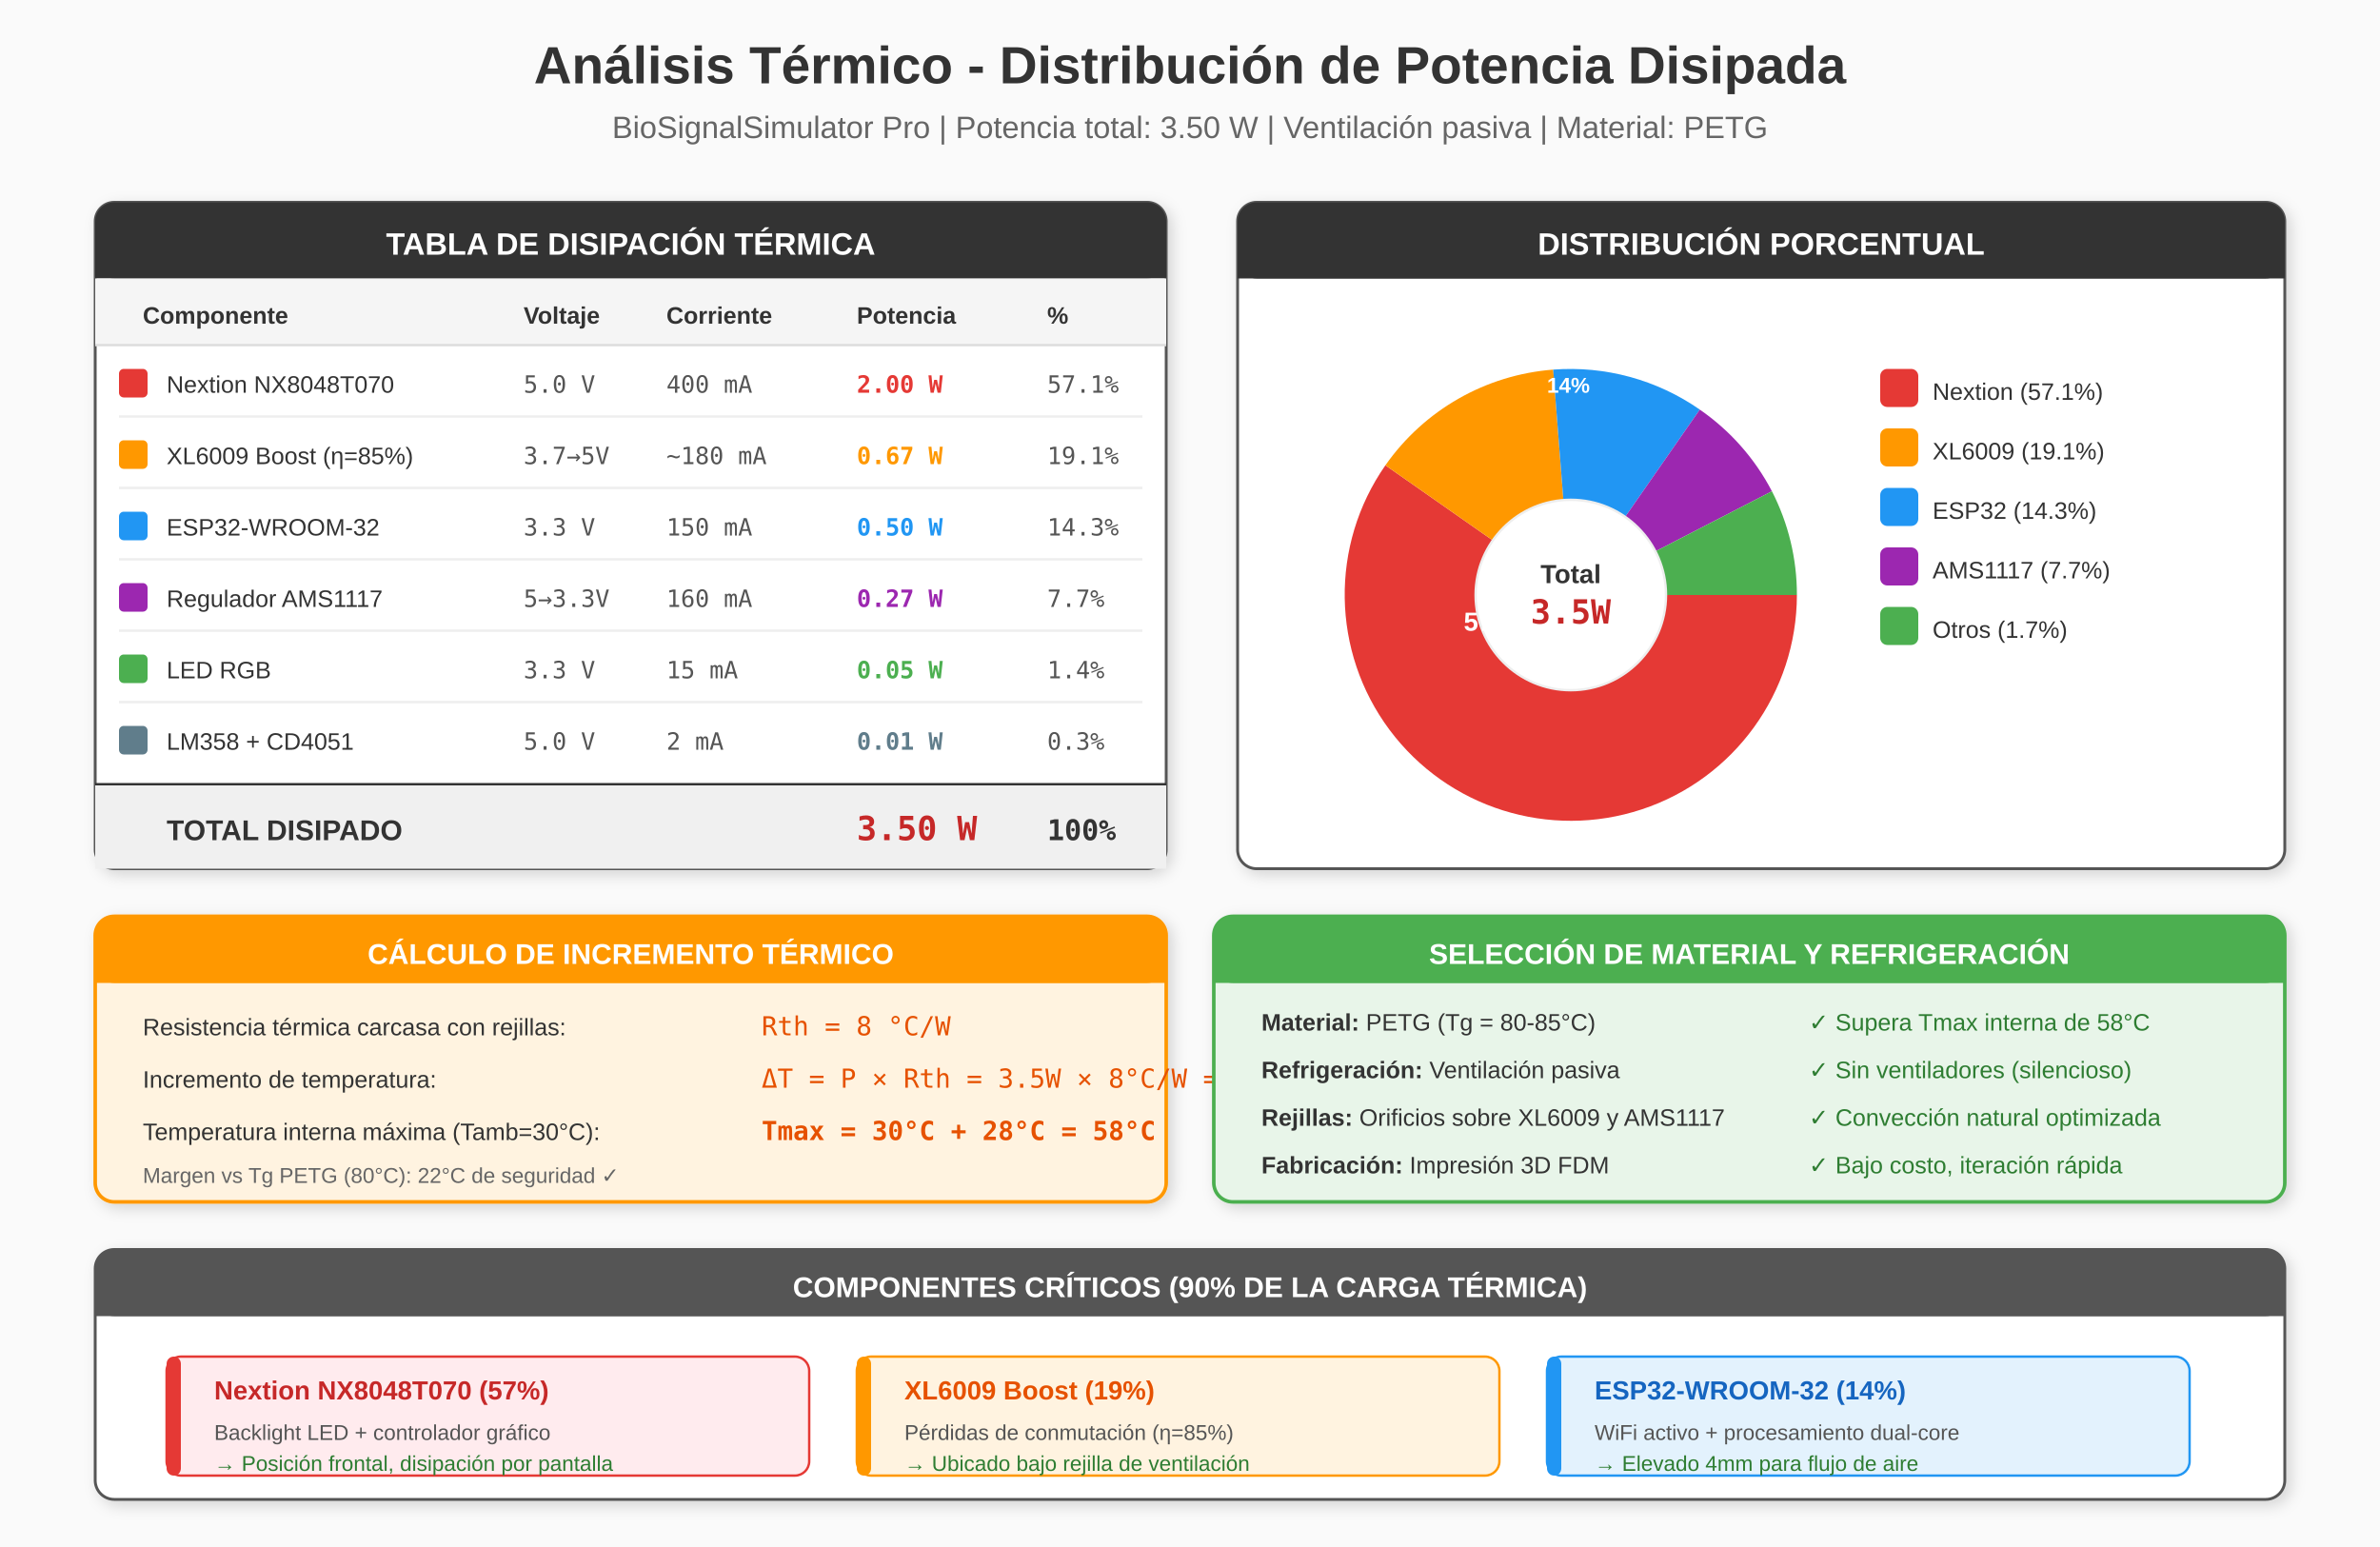
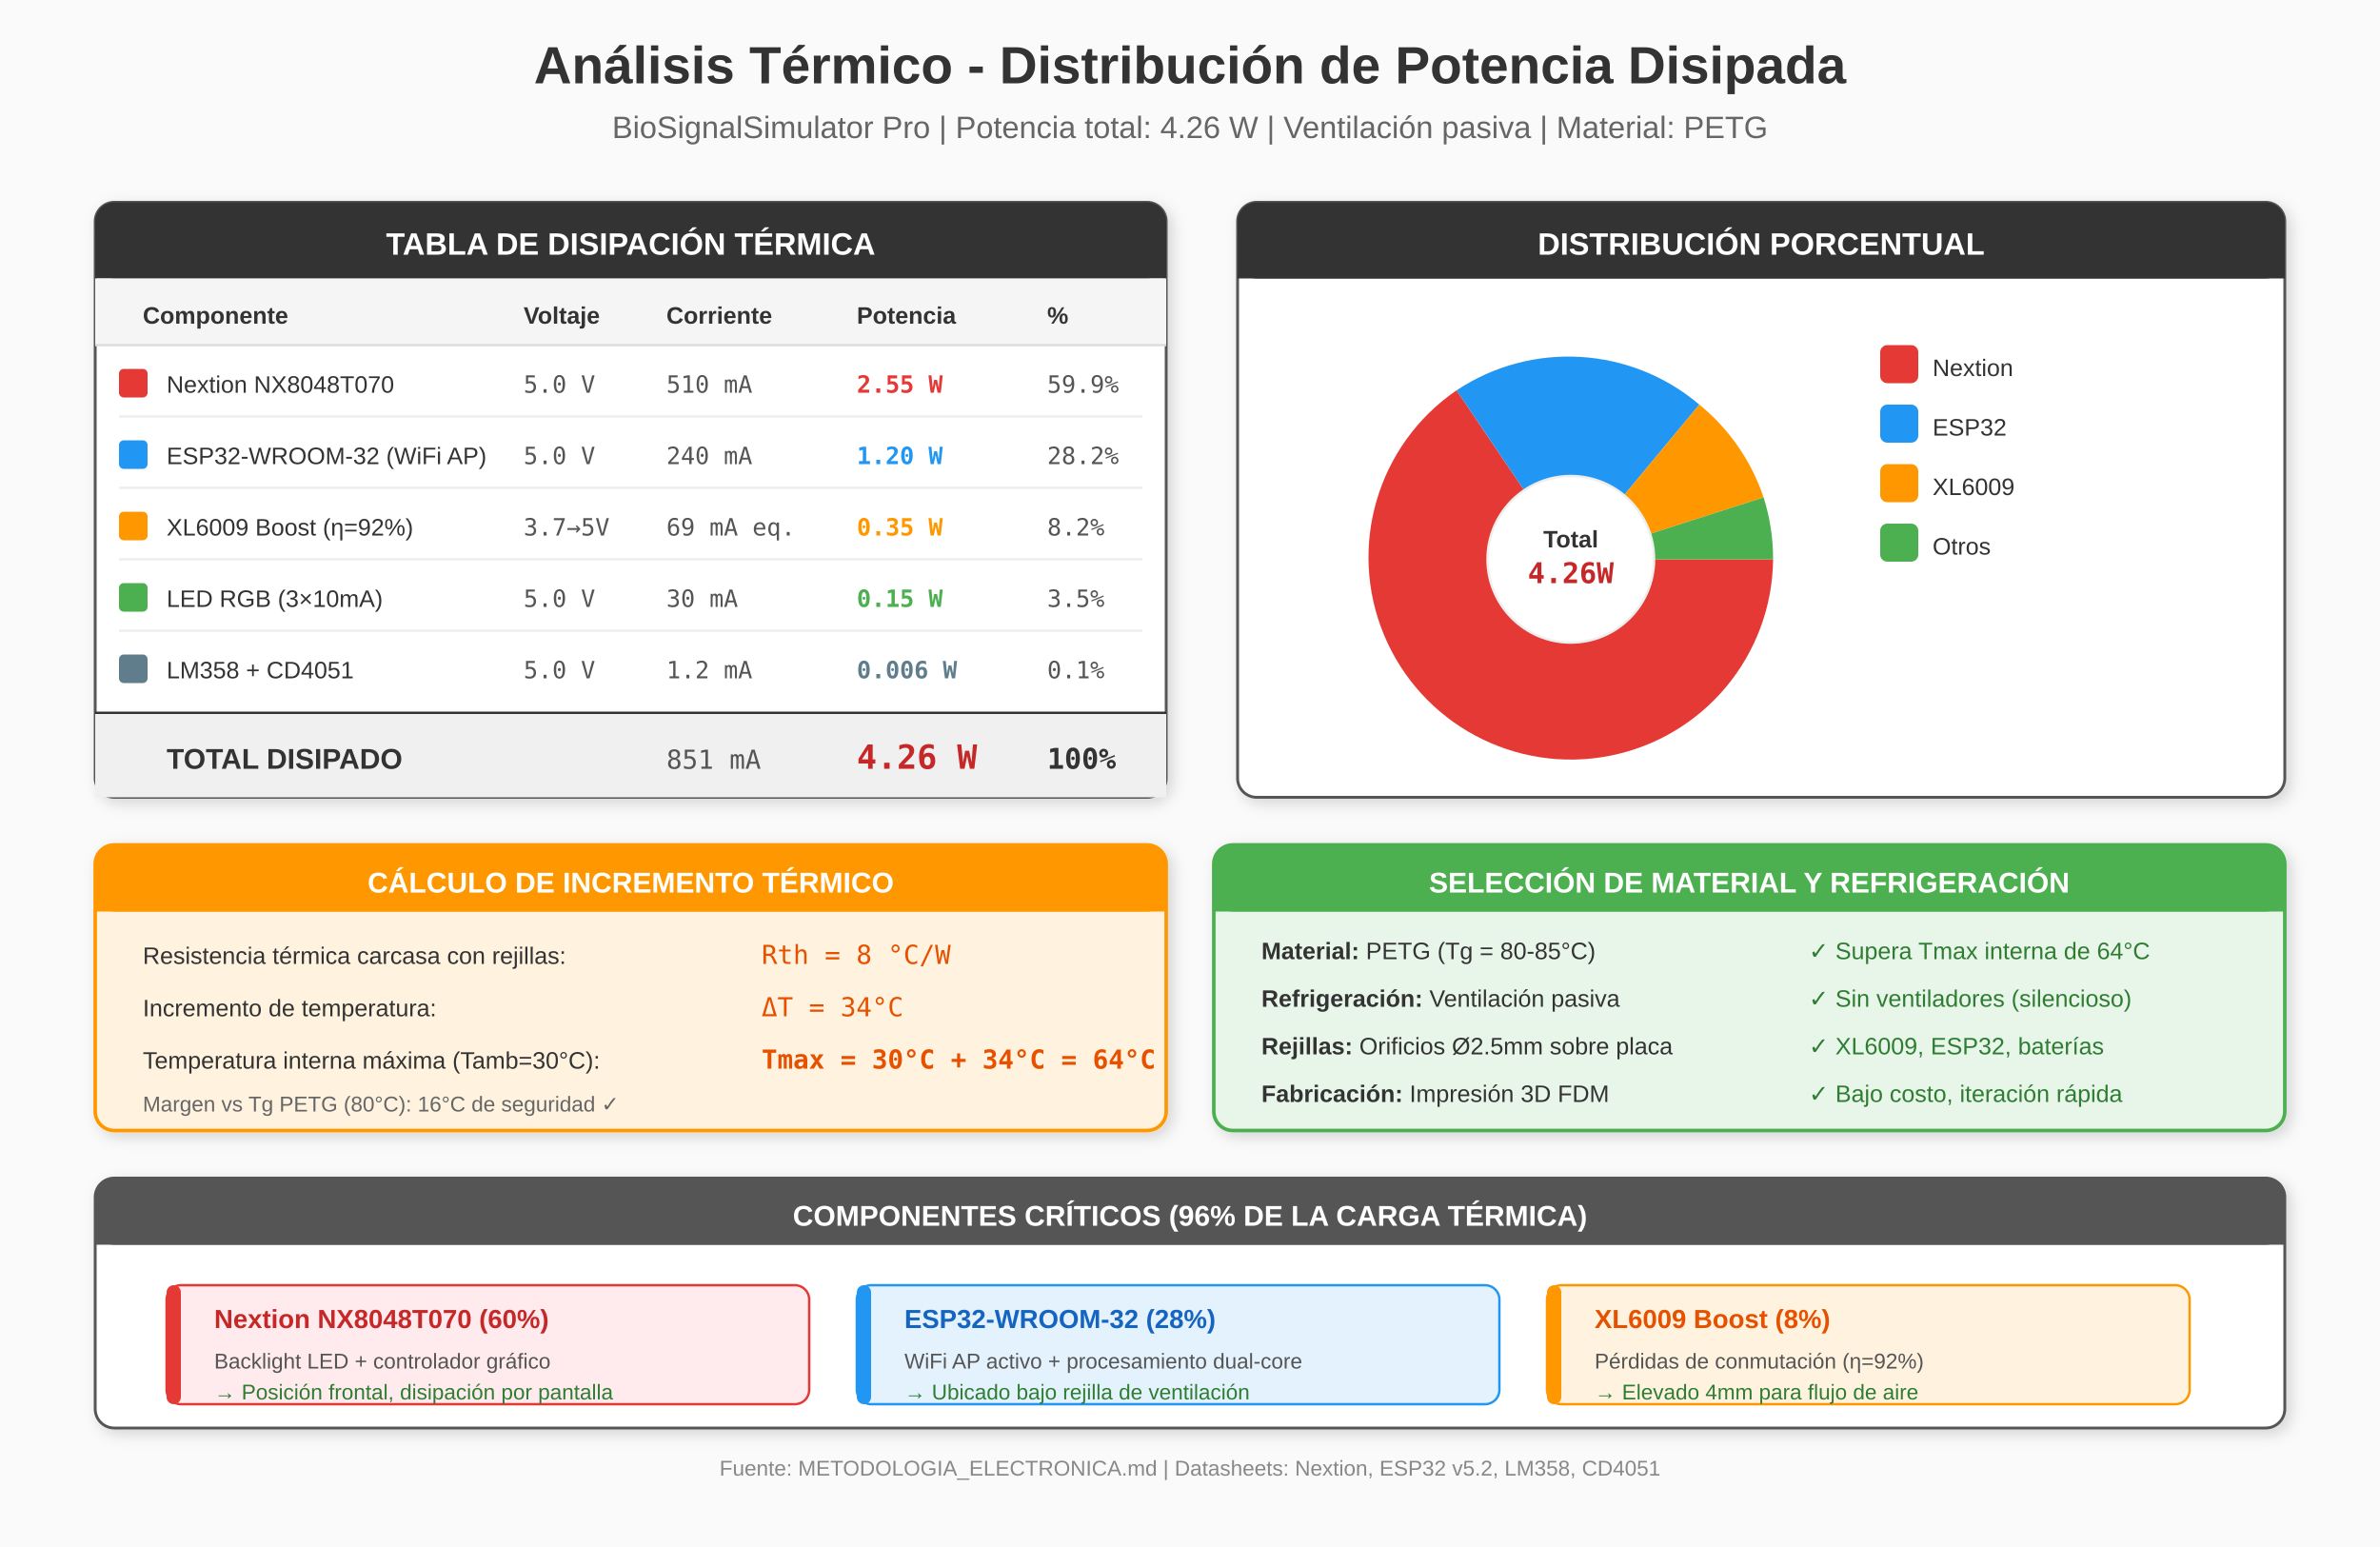
<svg xmlns="http://www.w3.org/2000/svg" viewBox="0 0 1000 650" width="1000" height="650">
  <defs>
    <filter id="shadow" x="-10%" y="-10%" width="120%" height="120%">
      <feDropShadow dx="2" dy="2" stdDeviation="3" flood-opacity="0.15" />
    </filter>
  </defs>
  <rect width="1000" height="650" fill="#fafafa" />
  <text x="500" y="35" font-family="Segoe UI, Arial" font-size="22" font-weight="bold" fill="#333" text-anchor="middle">
    Análisis Térmico - Distribución de Potencia Disipada
  </text>
  <text x="500" y="58" font-family="Segoe UI, Arial" font-size="13" fill="#666" text-anchor="middle">
-     BioSignalSimulator Pro | Potencia total: 3.50 W | Ventilación pasiva | Material: PETG
+     BioSignalSimulator Pro | Potencia total: 4.26 W | Ventilación pasiva | Material: PETG
  </text>
  <g transform="translate(40, 85)">
-     <rect x="0" y="0" width="450" height="280" rx="8" fill="white" stroke="#555" stroke-width="1.2" filter="url(#shadow)" />
+     <rect x="0" y="0" width="450" height="250" rx="8" fill="white" stroke="#555" stroke-width="1.2" filter="url(#shadow)" />
    <rect x="0" y="0" width="450" height="32" rx="8" fill="#333" />
    <rect x="0" y="20" width="450" height="12" fill="#333" />
    <text x="225" y="22" font-family="Segoe UI, Arial" font-size="13" font-weight="bold" fill="white" text-anchor="middle">
      TABLA DE DISIPACIÓN TÉRMICA
    </text>
    <rect x="0" y="32" width="450" height="28" fill="#f5f5f5" />
    <text x="20" y="51" font-family="Segoe UI, Arial" font-size="10" font-weight="bold" fill="#333">Componente</text>
    <text x="180" y="51" font-family="Segoe UI, Arial" font-size="10" font-weight="bold" fill="#333">Voltaje</text>
    <text x="240" y="51" font-family="Segoe UI, Arial" font-size="10" font-weight="bold" fill="#333">Corriente</text>
    <text x="320" y="51" font-family="Segoe UI, Arial" font-size="10" font-weight="bold" fill="#333">Potencia</text>
    <text x="400" y="51" font-family="Segoe UI, Arial" font-size="10" font-weight="bold" fill="#333">%</text>
    <line x1="0" y1="60" x2="450" y2="60" stroke="#ddd" stroke-width="1" />
    <rect x="10" y="70" width="12" height="12" rx="2" fill="#e53935" />
    <text x="30" y="80" font-family="Segoe UI, Arial" font-size="10" fill="#333">Nextion NX8048T070</text>
    <text x="180" y="80" font-family="Consolas, monospace" font-size="10" fill="#555">5.0 V</text>
-     <text x="240" y="80" font-family="Consolas, monospace" font-size="10" fill="#555">400 mA</text>
-     <text x="320" y="80" font-family="Consolas, monospace" font-size="10" font-weight="bold" fill="#e53935">2.00 W</text>
-     <text x="400" y="80" font-family="Consolas, monospace" font-size="10" fill="#555">57.1%</text>
+     <text x="240" y="80" font-family="Consolas, monospace" font-size="10" fill="#555">510 mA</text>
+     <text x="320" y="80" font-family="Consolas, monospace" font-size="10" font-weight="bold" fill="#e53935">2.55 W</text>
+     <text x="400" y="80" font-family="Consolas, monospace" font-size="10" fill="#555">59.9%</text>
    <line x1="10" y1="90" x2="440" y2="90" stroke="#eee" stroke-width="1" />
-     <rect x="10" y="100" width="12" height="12" rx="2" fill="#FF9800" />
-     <text x="30" y="110" font-family="Segoe UI, Arial" font-size="10" fill="#333">XL6009 Boost (η=85%)</text>
-     <text x="180" y="110" font-family="Consolas, monospace" font-size="10" fill="#555">3.7→5V</text>
-     <text x="240" y="110" font-family="Consolas, monospace" font-size="10" fill="#555">~180 mA</text>
-     <text x="320" y="110" font-family="Consolas, monospace" font-size="10" font-weight="bold" fill="#FF9800">0.67 W</text>
-     <text x="400" y="110" font-family="Consolas, monospace" font-size="10" fill="#555">19.1%</text>
+     <rect x="10" y="100" width="12" height="12" rx="2" fill="#2196F3" />
+     <text x="30" y="110" font-family="Segoe UI, Arial" font-size="10" fill="#333">ESP32-WROOM-32 (WiFi AP)</text>
+     <text x="180" y="110" font-family="Consolas, monospace" font-size="10" fill="#555">5.0 V</text>
+     <text x="240" y="110" font-family="Consolas, monospace" font-size="10" fill="#555">240 mA</text>
+     <text x="320" y="110" font-family="Consolas, monospace" font-size="10" font-weight="bold" fill="#2196F3">1.20 W</text>
+     <text x="400" y="110" font-family="Consolas, monospace" font-size="10" fill="#555">28.2%</text>
    <line x1="10" y1="120" x2="440" y2="120" stroke="#eee" stroke-width="1" />
-     <rect x="10" y="130" width="12" height="12" rx="2" fill="#2196F3" />
-     <text x="30" y="140" font-family="Segoe UI, Arial" font-size="10" fill="#333">ESP32-WROOM-32</text>
-     <text x="180" y="140" font-family="Consolas, monospace" font-size="10" fill="#555">3.3 V</text>
-     <text x="240" y="140" font-family="Consolas, monospace" font-size="10" fill="#555">150 mA</text>
-     <text x="320" y="140" font-family="Consolas, monospace" font-size="10" font-weight="bold" fill="#2196F3">0.50 W</text>
-     <text x="400" y="140" font-family="Consolas, monospace" font-size="10" fill="#555">14.3%</text>
+     <rect x="10" y="130" width="12" height="12" rx="2" fill="#FF9800" />
+     <text x="30" y="140" font-family="Segoe UI, Arial" font-size="10" fill="#333">XL6009 Boost (η=92%)</text>
+     <text x="180" y="140" font-family="Consolas, monospace" font-size="10" fill="#555">3.7→5V</text>
+     <text x="240" y="140" font-family="Consolas, monospace" font-size="10" fill="#555">69 mA eq.</text>
+     <text x="320" y="140" font-family="Consolas, monospace" font-size="10" font-weight="bold" fill="#FF9800">0.35 W</text>
+     <text x="400" y="140" font-family="Consolas, monospace" font-size="10" fill="#555">8.2%</text>
    <line x1="10" y1="150" x2="440" y2="150" stroke="#eee" stroke-width="1" />
-     <rect x="10" y="160" width="12" height="12" rx="2" fill="#9C27B0" />
-     <text x="30" y="170" font-family="Segoe UI, Arial" font-size="10" fill="#333">Regulador AMS1117</text>
-     <text x="180" y="170" font-family="Consolas, monospace" font-size="10" fill="#555">5→3.3V</text>
-     <text x="240" y="170" font-family="Consolas, monospace" font-size="10" fill="#555">160 mA</text>
-     <text x="320" y="170" font-family="Consolas, monospace" font-size="10" font-weight="bold" fill="#9C27B0">0.27 W</text>
-     <text x="400" y="170" font-family="Consolas, monospace" font-size="10" fill="#555">7.7%</text>
+     <rect x="10" y="160" width="12" height="12" rx="2" fill="#4CAF50" />
+     <text x="30" y="170" font-family="Segoe UI, Arial" font-size="10" fill="#333">LED RGB (3×10mA)</text>
+     <text x="180" y="170" font-family="Consolas, monospace" font-size="10" fill="#555">5.0 V</text>
+     <text x="240" y="170" font-family="Consolas, monospace" font-size="10" fill="#555">30 mA</text>
+     <text x="320" y="170" font-family="Consolas, monospace" font-size="10" font-weight="bold" fill="#4CAF50">0.15 W</text>
+     <text x="400" y="170" font-family="Consolas, monospace" font-size="10" fill="#555">3.5%</text>
    <line x1="10" y1="180" x2="440" y2="180" stroke="#eee" stroke-width="1" />
-     <rect x="10" y="190" width="12" height="12" rx="2" fill="#4CAF50" />
-     <text x="30" y="200" font-family="Segoe UI, Arial" font-size="10" fill="#333">LED RGB</text>
-     <text x="180" y="200" font-family="Consolas, monospace" font-size="10" fill="#555">3.3 V</text>
-     <text x="240" y="200" font-family="Consolas, monospace" font-size="10" fill="#555">15 mA</text>
-     <text x="320" y="200" font-family="Consolas, monospace" font-size="10" font-weight="bold" fill="#4CAF50">0.05 W</text>
-     <text x="400" y="200" font-family="Consolas, monospace" font-size="10" fill="#555">1.4%</text>
-     <line x1="10" y1="210" x2="440" y2="210" stroke="#eee" stroke-width="1" />
-     <rect x="10" y="220" width="12" height="12" rx="2" fill="#607D8B" />
-     <text x="30" y="230" font-family="Segoe UI, Arial" font-size="10" fill="#333">LM358 + CD4051</text>
-     <text x="180" y="230" font-family="Consolas, monospace" font-size="10" fill="#555">5.0 V</text>
-     <text x="240" y="230" font-family="Consolas, monospace" font-size="10" fill="#555">2 mA</text>
-     <text x="320" y="230" font-family="Consolas, monospace" font-size="10" font-weight="bold" fill="#607D8B">0.01 W</text>
-     <text x="400" y="230" font-family="Consolas, monospace" font-size="10" fill="#555">0.3%</text>
-     <line x1="0" y1="245" x2="450" y2="245" stroke="#333" stroke-width="2" />
-     <rect x="0" y="245" width="450" height="35" fill="#f0f0f0" />
-     <text x="30" y="268" font-family="Segoe UI, Arial" font-size="12" font-weight="bold" fill="#333">TOTAL DISIPADO</text>
-     <text x="320" y="268" font-family="Consolas, monospace" font-size="14" font-weight="bold" fill="#c62828">3.50 W</text>
-     <text x="400" y="268" font-family="Consolas, monospace" font-size="12" font-weight="bold" fill="#333">100%</text>
+     <rect x="10" y="190" width="12" height="12" rx="2" fill="#607D8B" />
+     <text x="30" y="200" font-family="Segoe UI, Arial" font-size="10" fill="#333">LM358 + CD4051</text>
+     <text x="180" y="200" font-family="Consolas, monospace" font-size="10" fill="#555">5.0 V</text>
+     <text x="240" y="200" font-family="Consolas, monospace" font-size="10" fill="#555">1.2 mA</text>
+     <text x="320" y="200" font-family="Consolas, monospace" font-size="10" font-weight="bold" fill="#607D8B">0.006 W</text>
+     <text x="400" y="200" font-family="Consolas, monospace" font-size="10" fill="#555">0.1%</text>
+     <line x1="0" y1="215" x2="450" y2="215" stroke="#333" stroke-width="2" />
+     <rect x="0" y="215" width="450" height="35" fill="#f0f0f0" />
+     <text x="30" y="238" font-family="Segoe UI, Arial" font-size="12" font-weight="bold" fill="#333">TOTAL DISIPADO</text>
+     <text x="240" y="238" font-family="Consolas, monospace" font-size="11" fill="#555">851 mA</text>
+     <text x="320" y="238" font-family="Consolas, monospace" font-size="14" font-weight="bold" fill="#c62828">4.26 W</text>
+     <text x="400" y="238" font-family="Consolas, monospace" font-size="12" font-weight="bold" fill="#333">100%</text>
  </g>
  <g transform="translate(520, 85)">
-     <rect x="0" y="0" width="440" height="280" rx="8" fill="white" stroke="#555" stroke-width="1.2" filter="url(#shadow)" />
+     <rect x="0" y="0" width="440" height="250" rx="8" fill="white" stroke="#555" stroke-width="1.2" filter="url(#shadow)" />
    <rect x="0" y="0" width="440" height="32" rx="8" fill="#333" />
    <rect x="0" y="20" width="440" height="12" fill="#333" />
    <text x="220" y="22" font-family="Segoe UI, Arial" font-size="13" font-weight="bold" fill="white" text-anchor="middle">
      DISTRIBUCIÓN PORCENTUAL
    </text>
-     <g transform="translate(140, 165)">
-       <path d="M0,0 L95,0 A95,95 0 1,1 -77.9,-54.5 Z" fill="#e53935" />
-       <path d="M0,0 L-77.9,-54.5 A95,95 0 0,1 -7.4,-94.7 Z" fill="#FF9800" />
-       <path d="M0,0 L-7.4,-94.7 A95,95 0 0,1 54.2,-77.9 Z" fill="#2196F3" />
-       <path d="M0,0 L54.2,-77.9 A95,95 0 0,1 84.5,-43.6 Z" fill="#9C27B0" />
-       <path d="M0,0 L84.5,-43.6 A95,95 0 0,1 95,0 Z" fill="#4CAF50" />
-       <circle cx="0" cy="0" r="40" fill="white" stroke="#eee" stroke-width="1" />
-       <text x="0" y="-5" font-family="Segoe UI, Arial" font-size="11" font-weight="bold" fill="#333" text-anchor="middle">Total</text>
-       <text x="0" y="12" font-family="Consolas, monospace" font-size="14" font-weight="bold" fill="#c62828" text-anchor="middle">3.5W</text>
+     <g transform="translate(140, 150)">
+       <path d="M0,0 L85,0 A85,85 0 1,1 -48,-71 Z" fill="#e53935" />
+       <path d="M0,0 L-48,-71 A85,85 0 0,1 54,-65 Z" fill="#2196F3" />
+       <path d="M0,0 L54,-65 A85,85 0 0,1 81,-26 Z" fill="#FF9800" />
+       <path d="M0,0 L81,-26 A85,85 0 0,1 85,0 Z" fill="#4CAF50" />
+       <circle cx="0" cy="0" r="35" fill="white" stroke="#eee" stroke-width="1" />
+       <text x="0" y="-5" font-family="Segoe UI, Arial" font-size="10" font-weight="bold" fill="#333" text-anchor="middle">Total</text>
+       <text x="0" y="10" font-family="Consolas, monospace" font-size="12" font-weight="bold" fill="#c62828" text-anchor="middle">4.26W</text>
    </g>
-     <g transform="translate(270, 70)">
+     <g transform="translate(270, 60)">
      <rect x="0" y="0" width="16" height="16" rx="3" fill="#e53935" />
-       <text x="22" y="13" font-family="Segoe UI, Arial" font-size="10" fill="#333">Nextion (57.1%)</text>
-       <rect x="0" y="25" width="16" height="16" rx="3" fill="#FF9800" />
-       <text x="22" y="38" font-family="Segoe UI, Arial" font-size="10" fill="#333">XL6009 (19.1%)</text>
-       <rect x="0" y="50" width="16" height="16" rx="3" fill="#2196F3" />
-       <text x="22" y="63" font-family="Segoe UI, Arial" font-size="10" fill="#333">ESP32 (14.3%)</text>
-       <rect x="0" y="75" width="16" height="16" rx="3" fill="#9C27B0" />
-       <text x="22" y="88" font-family="Segoe UI, Arial" font-size="10" fill="#333">AMS1117 (7.7%)</text>
-       <rect x="0" y="100" width="16" height="16" rx="3" fill="#4CAF50" />
-       <text x="22" y="113" font-family="Segoe UI, Arial" font-size="10" fill="#333">Otros (1.7%)</text>
+       <text x="22" y="13" font-family="Segoe UI, Arial" font-size="10" fill="#333">Nextion</text>
+       <rect x="0" y="25" width="16" height="16" rx="3" fill="#2196F3" />
+       <text x="22" y="38" font-family="Segoe UI, Arial" font-size="10" fill="#333">ESP32</text>
+       <rect x="0" y="50" width="16" height="16" rx="3" fill="#FF9800" />
+       <text x="22" y="63" font-family="Segoe UI, Arial" font-size="10" fill="#333">XL6009</text>
+       <rect x="0" y="75" width="16" height="16" rx="3" fill="#4CAF50" />
+       <text x="22" y="88" font-family="Segoe UI, Arial" font-size="10" fill="#333">Otros</text>
    </g>
-     <text x="95" y="180" font-family="Segoe UI, Arial" font-size="11" font-weight="bold" fill="white">57%</text>
-     <text x="58" y="95" font-family="Segoe UI, Arial" font-size="9" font-weight="bold" fill="white">19%</text>
-     <text x="130" y="80" font-family="Segoe UI, Arial" font-size="9" font-weight="bold" fill="white">14%</text>
  </g>
-   <g transform="translate(40, 385)">
+   <g transform="translate(40, 355)">
    <rect x="0" y="0" width="450" height="120" rx="8" fill="#FFF3E0" stroke="#FF9800" stroke-width="1.5" filter="url(#shadow)" />
    <rect x="0" y="0" width="450" height="28" rx="8" fill="#FF9800" />
    <rect x="0" y="16" width="450" height="12" fill="#FF9800" />
    <text x="225" y="20" font-family="Segoe UI, Arial" font-size="12" font-weight="bold" fill="white" text-anchor="middle">
      CÁLCULO DE INCREMENTO TÉRMICO
    </text>
    <text x="20" y="50" font-family="Segoe UI, Arial" font-size="10" fill="#333">Resistencia térmica carcasa con rejillas:</text>
    <text x="280" y="50" font-family="Consolas, monospace" font-size="11" fill="#E65100">Rth = 8 °C/W</text>
    <text x="20" y="72" font-family="Segoe UI, Arial" font-size="10" fill="#333">Incremento de temperatura:</text>
-     <text x="280" y="72" font-family="Consolas, monospace" font-size="11" fill="#E65100">ΔT = P × Rth = 3.5W × 8°C/W = 28°C</text>
+     <text x="280" y="72" font-family="Consolas, monospace" font-size="11" fill="#E65100">ΔT = 34°C</text>
    <text x="20" y="94" font-family="Segoe UI, Arial" font-size="10" fill="#333">Temperatura interna máxima (Tamb=30°C):</text>
-     <text x="280" y="94" font-family="Consolas, monospace" font-size="11" font-weight="bold" fill="#E65100">Tmax = 30°C + 28°C = 58°C</text>
-     <text x="20" y="112" font-family="Segoe UI, Arial" font-size="9" fill="#666">Margen vs Tg PETG (80°C): 22°C de seguridad ✓</text>
+     <text x="280" y="94" font-family="Consolas, monospace" font-size="11" font-weight="bold" fill="#E65100">Tmax = 30°C + 34°C = 64°C</text>
+     <text x="20" y="112" font-family="Segoe UI, Arial" font-size="9" fill="#666">Margen vs Tg PETG (80°C): 16°C de seguridad ✓</text>
  </g>
-   <g transform="translate(510, 385)">
+   <g transform="translate(510, 355)">
    <rect x="0" y="0" width="450" height="120" rx="8" fill="#E8F5E9" stroke="#4CAF50" stroke-width="1.5" filter="url(#shadow)" />
    <rect x="0" y="0" width="450" height="28" rx="8" fill="#4CAF50" />
    <rect x="0" y="16" width="450" height="12" fill="#4CAF50" />
    <text x="225" y="20" font-family="Segoe UI, Arial" font-size="12" font-weight="bold" fill="white" text-anchor="middle">
      SELECCIÓN DE MATERIAL Y REFRIGERACIÓN
    </text>
    <text x="20" y="48" font-family="Segoe UI, Arial" font-size="10" fill="#333">
      <tspan font-weight="bold">Material:</tspan> PETG (Tg = 80-85°C)
    </text>
-     <text x="250" y="48" font-family="Segoe UI, Arial" font-size="10" fill="#2E7D32">✓ Supera Tmax interna de 58°C</text>
+     <text x="250" y="48" font-family="Segoe UI, Arial" font-size="10" fill="#2E7D32">✓ Supera Tmax interna de 64°C</text>
    <text x="20" y="68" font-family="Segoe UI, Arial" font-size="10" fill="#333">
      <tspan font-weight="bold">Refrigeración:</tspan> Ventilación pasiva
    </text>
    <text x="250" y="68" font-family="Segoe UI, Arial" font-size="10" fill="#2E7D32">✓ Sin ventiladores (silencioso)</text>
    <text x="20" y="88" font-family="Segoe UI, Arial" font-size="10" fill="#333">
-       <tspan font-weight="bold">Rejillas:</tspan> Orificios sobre XL6009 y AMS1117
+       <tspan font-weight="bold">Rejillas:</tspan> Orificios Ø2.5mm sobre placa
    </text>
-     <text x="250" y="88" font-family="Segoe UI, Arial" font-size="10" fill="#2E7D32">✓ Convección natural optimizada</text>
+     <text x="250" y="88" font-family="Segoe UI, Arial" font-size="10" fill="#2E7D32">✓ XL6009, ESP32, baterías</text>
    <text x="20" y="108" font-family="Segoe UI, Arial" font-size="10" fill="#333">
      <tspan font-weight="bold">Fabricación:</tspan> Impresión 3D FDM
    </text>
    <text x="250" y="108" font-family="Segoe UI, Arial" font-size="10" fill="#2E7D32">✓ Bajo costo, iteración rápida</text>
  </g>
-   <g transform="translate(40, 525)">
+   <g transform="translate(40, 495)">
    <rect x="0" y="0" width="920" height="105" rx="8" fill="white" stroke="#555" stroke-width="1.2" filter="url(#shadow)" />
    <rect x="0" y="0" width="920" height="28" rx="8" fill="#555" />
    <rect x="0" y="16" width="920" height="12" fill="#555" />
    <text x="460" y="20" font-family="Segoe UI, Arial" font-size="12" font-weight="bold" fill="white" text-anchor="middle">
-       COMPONENTES CRÍTICOS (90% DE LA CARGA TÉRMICA)
+       COMPONENTES CRÍTICOS (96% DE LA CARGA TÉRMICA)
    </text>
    <g transform="translate(30, 45)">
      <rect x="0" y="0" width="270" height="50" rx="6" fill="#FFEBEE" stroke="#e53935" stroke-width="1" />
      <rect x="0" y="0" width="6" height="50" rx="3" fill="#e53935" />
-       <text x="20" y="18" font-family="Segoe UI, Arial" font-size="11" font-weight="bold" fill="#c62828">Nextion NX8048T070 (57%)</text>
+       <text x="20" y="18" font-family="Segoe UI, Arial" font-size="11" font-weight="bold" fill="#c62828">Nextion NX8048T070 (60%)</text>
      <text x="20" y="35" font-family="Segoe UI, Arial" font-size="9" fill="#555">Backlight LED + controlador gráfico</text>
      <text x="20" y="48" font-family="Segoe UI, Arial" font-size="9" fill="#2E7D32">→ Posición frontal, disipación por pantalla</text>
    </g>
    <g transform="translate(320, 45)">
-       <rect x="0" y="0" width="270" height="50" rx="6" fill="#FFF3E0" stroke="#FF9800" stroke-width="1" />
-       <rect x="0" y="0" width="6" height="50" rx="3" fill="#FF9800" />
-       <text x="20" y="18" font-family="Segoe UI, Arial" font-size="11" font-weight="bold" fill="#E65100">XL6009 Boost (19%)</text>
-       <text x="20" y="35" font-family="Segoe UI, Arial" font-size="9" fill="#555">Pérdidas de conmutación (η=85%)</text>
+       <rect x="0" y="0" width="270" height="50" rx="6" fill="#E3F2FD" stroke="#2196F3" stroke-width="1" />
+       <rect x="0" y="0" width="6" height="50" rx="3" fill="#2196F3" />
+       <text x="20" y="18" font-family="Segoe UI, Arial" font-size="11" font-weight="bold" fill="#1565C0">ESP32-WROOM-32 (28%)</text>
+       <text x="20" y="35" font-family="Segoe UI, Arial" font-size="9" fill="#555">WiFi AP activo + procesamiento dual-core</text>
      <text x="20" y="48" font-family="Segoe UI, Arial" font-size="9" fill="#2E7D32">→ Ubicado bajo rejilla de ventilación</text>
    </g>
    <g transform="translate(610, 45)">
-       <rect x="0" y="0" width="270" height="50" rx="6" fill="#E3F2FD" stroke="#2196F3" stroke-width="1" />
-       <rect x="0" y="0" width="6" height="50" rx="3" fill="#2196F3" />
-       <text x="20" y="18" font-family="Segoe UI, Arial" font-size="11" font-weight="bold" fill="#1565C0">ESP32-WROOM-32 (14%)</text>
-       <text x="20" y="35" font-family="Segoe UI, Arial" font-size="9" fill="#555">WiFi activo + procesamiento dual-core</text>
+       <rect x="0" y="0" width="270" height="50" rx="6" fill="#FFF3E0" stroke="#FF9800" stroke-width="1" />
+       <rect x="0" y="0" width="6" height="50" rx="3" fill="#FF9800" />
+       <text x="20" y="18" font-family="Segoe UI, Arial" font-size="11" font-weight="bold" fill="#E65100">XL6009 Boost (8%)</text>
+       <text x="20" y="35" font-family="Segoe UI, Arial" font-size="9" fill="#555">Pérdidas de conmutación (η=92%)</text>
      <text x="20" y="48" font-family="Segoe UI, Arial" font-size="9" fill="#2E7D32">→ Elevado 4mm para flujo de aire</text>
    </g>
  </g>
+   <text x="500" y="620" font-family="Segoe UI, Arial" font-size="9" fill="#888" text-anchor="middle">
+     Fuente: METODOLOGIA_ELECTRONICA.md | Datasheets: Nextion, ESP32 v5.2, LM358, CD4051
+   </text>
</svg>
